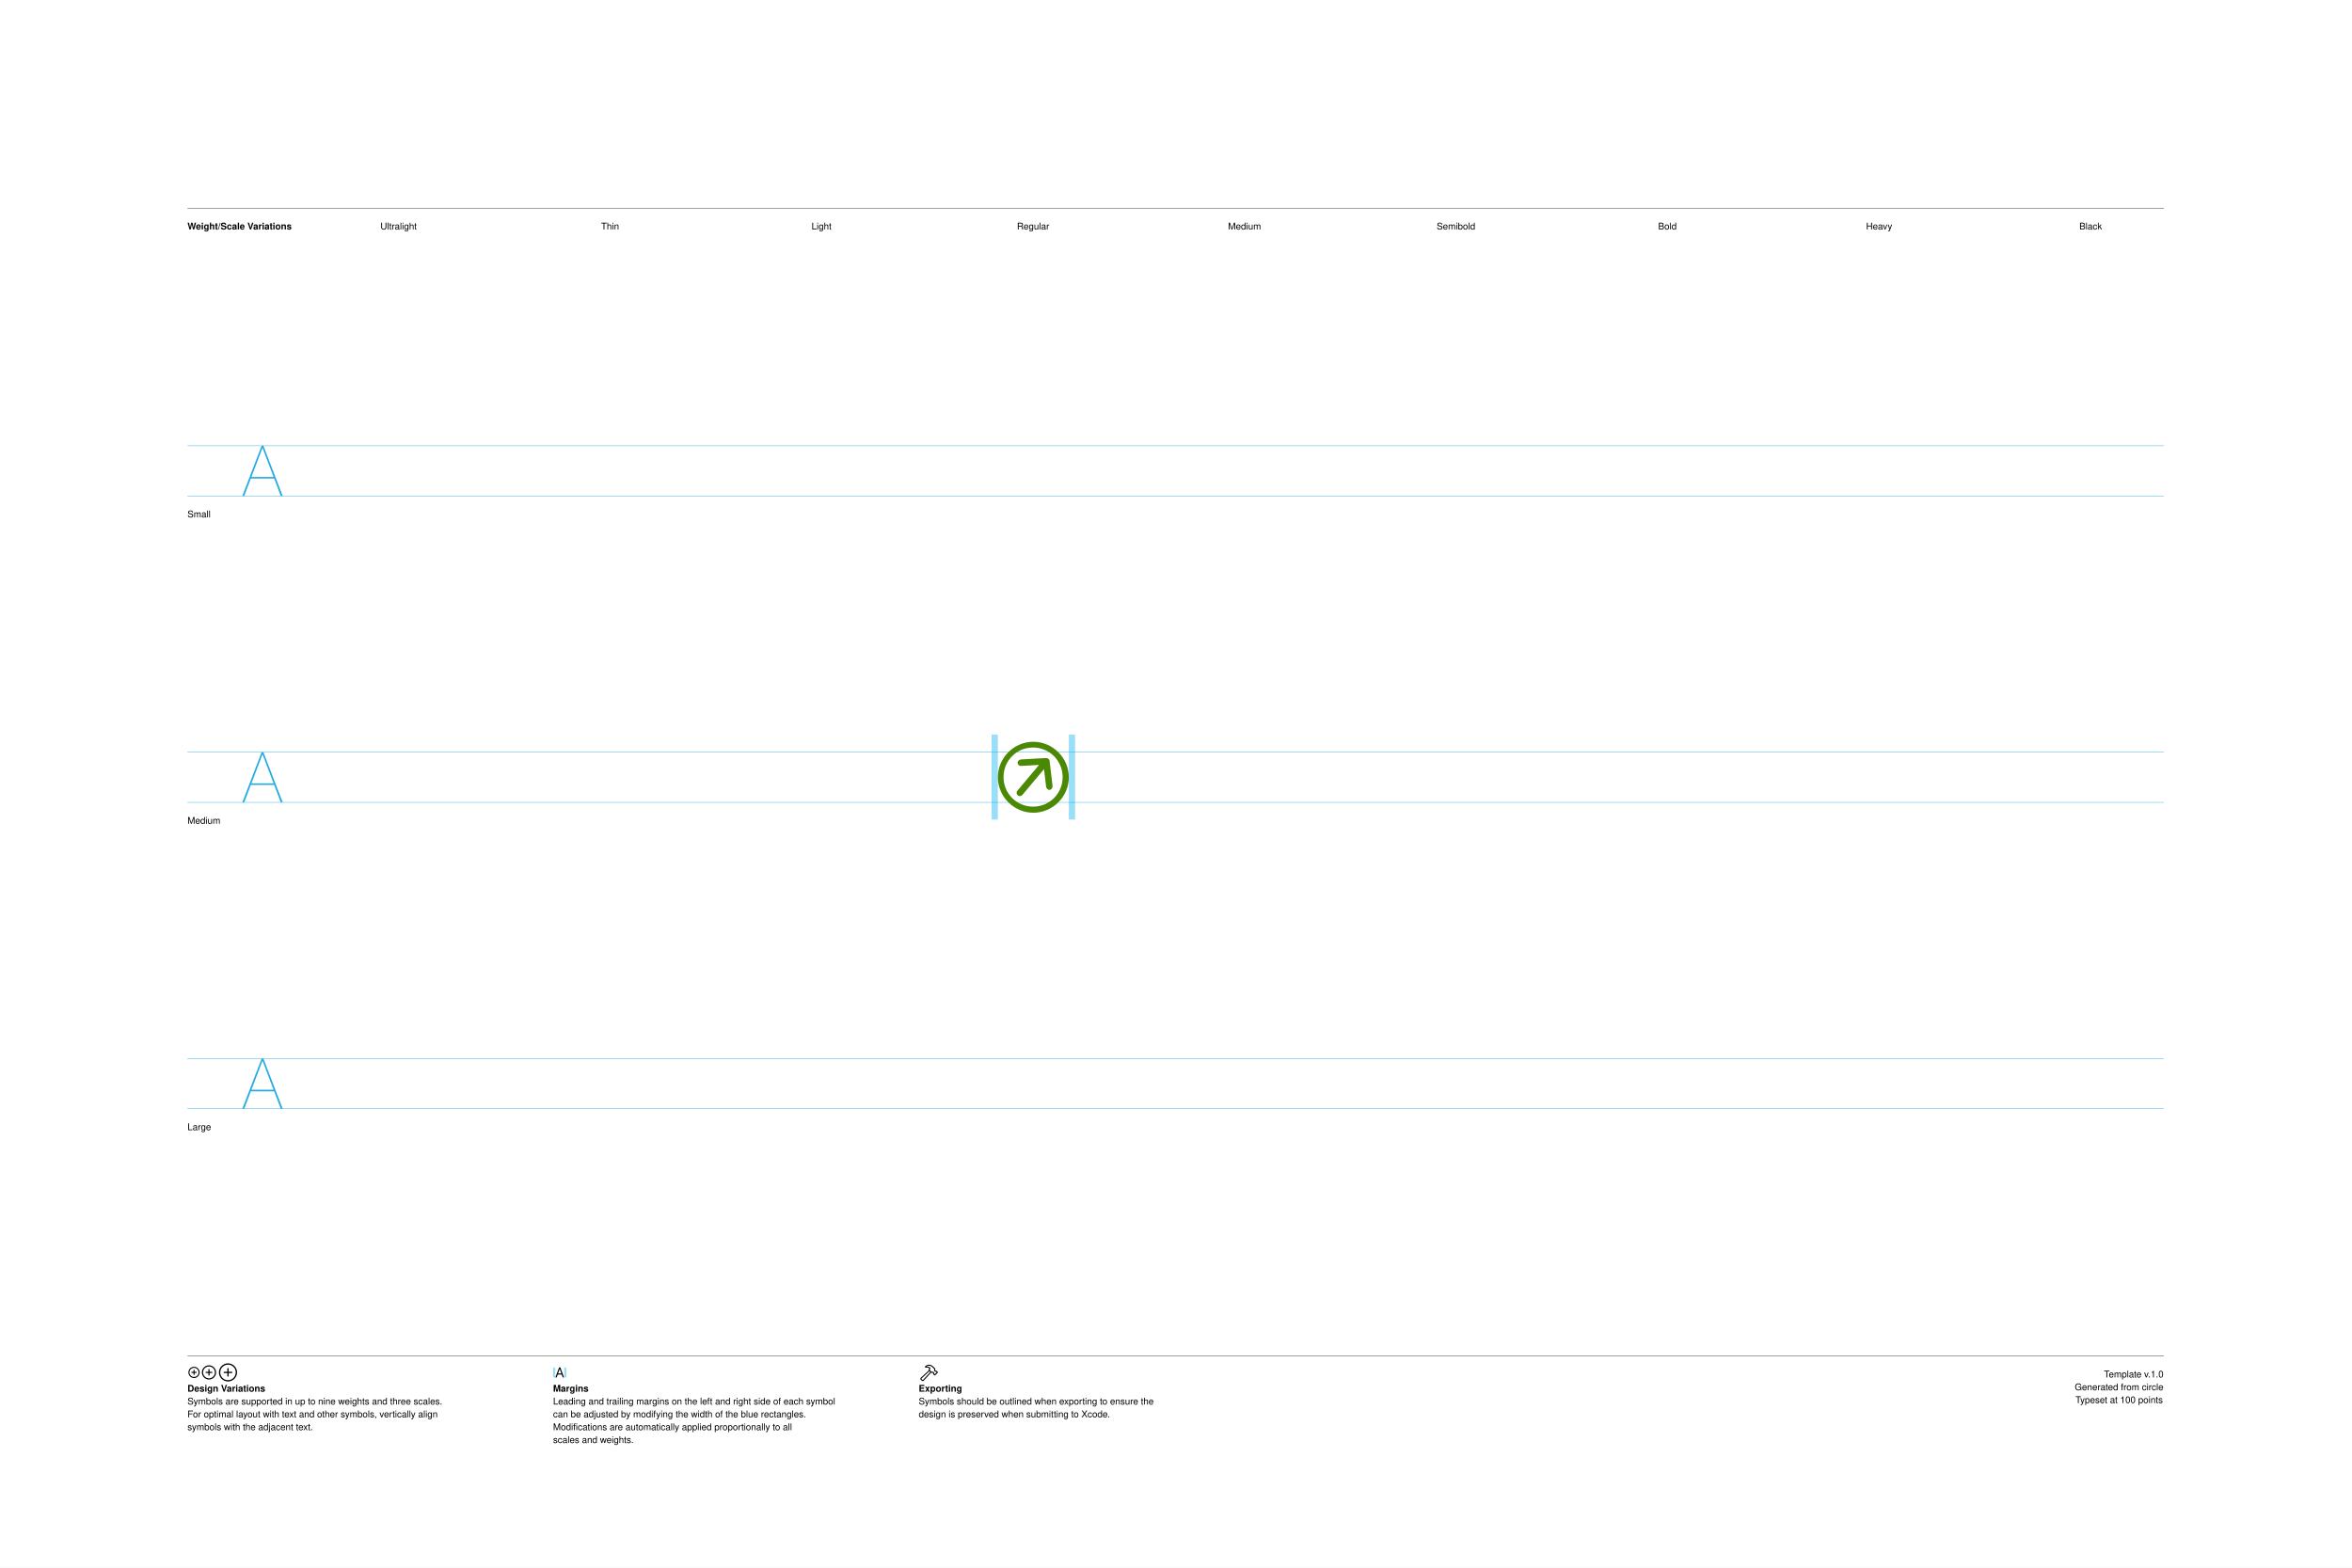
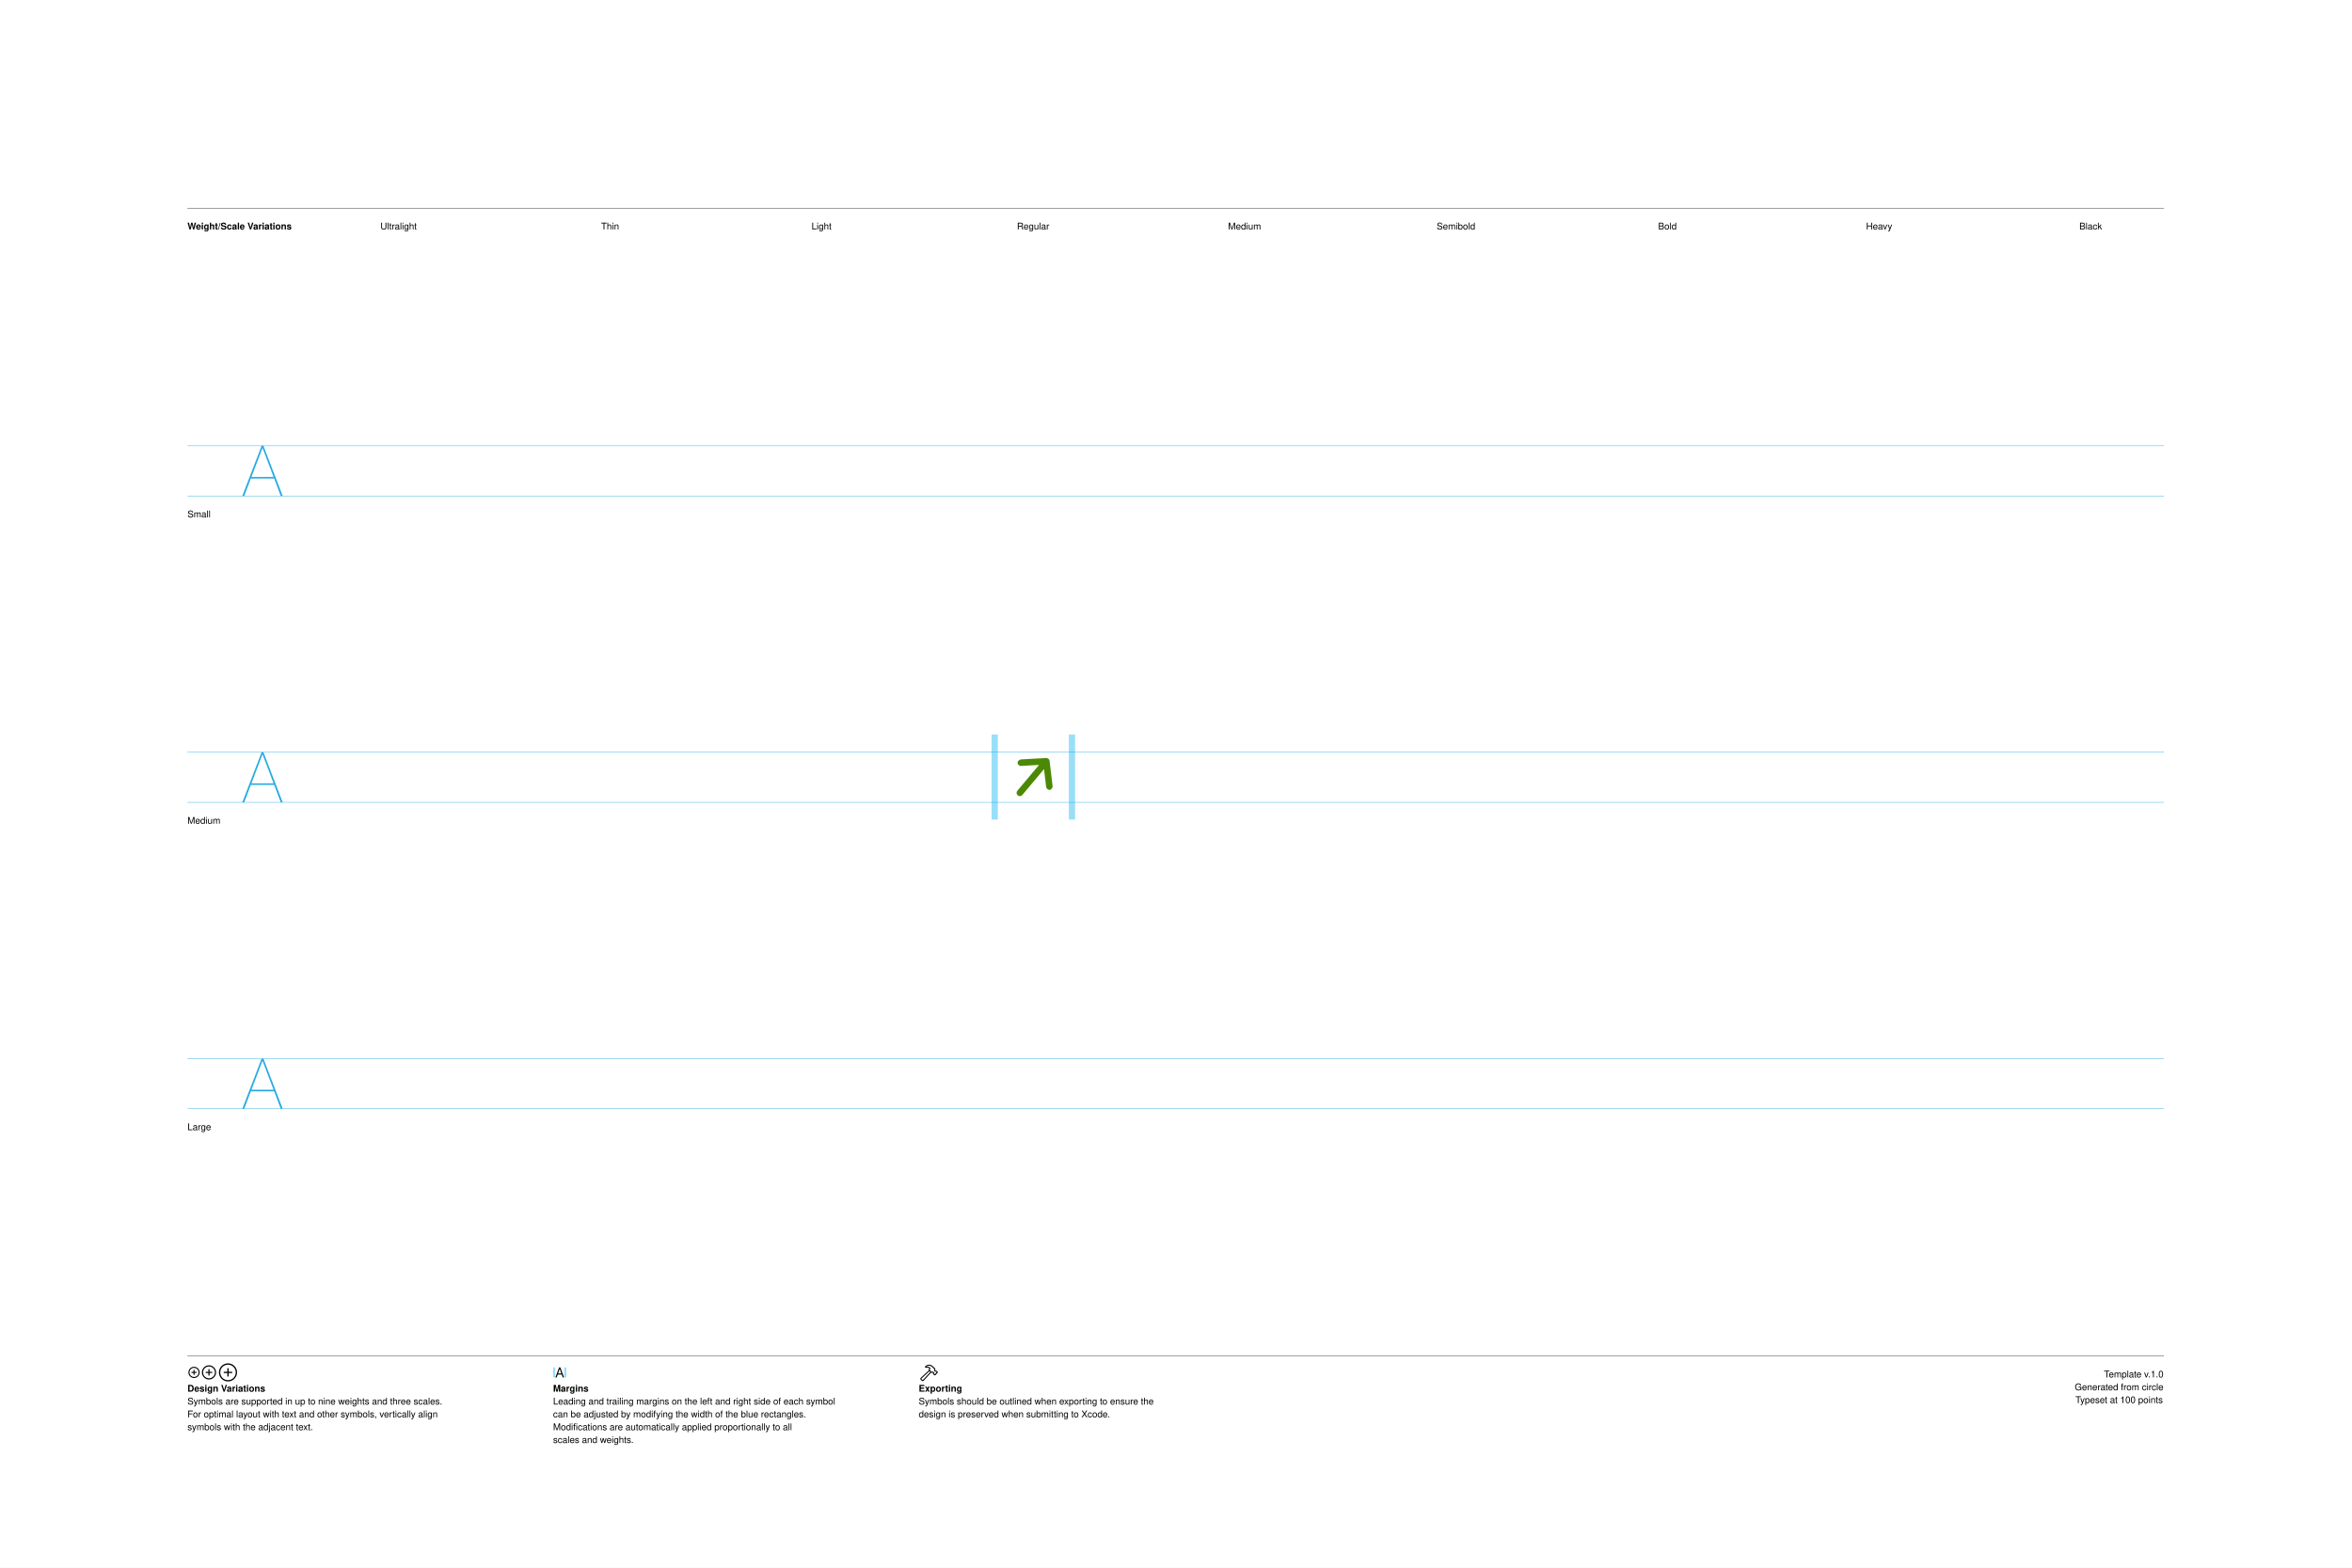
<svg xmlns="http://www.w3.org/2000/svg" width="3300px" height="2200px" viewBox="0 0 3300 2200" version="1.1">
  <g id="Page-1" stroke="none" stroke-width="1" fill="none" fill-rule="evenodd">
    <g id="filterentwicklungatlas-1">
      <g id="Notes">
        <rect id="artboard" fill="#FFFFFF" fill-rule="nonzero" x="0" y="0" width="3300" height="2200" />
        <line x1="263" y1="292" x2="3036" y2="292" id="Path" stroke="#000000" stroke-width="0.5" />
        <text id="Weight/Scale-Variations" fill="#000000" font-family="Helvetica-Bold, Helvetica" font-size="13" font-weight="bold">
          <tspan x="263" y="322">Weight/Scale Variations</tspan>
        </text>
        <text id="Ultralight" fill="#000000" font-family="Helvetica" font-size="13" font-weight="normal">
          <tspan x="533.711" y="322">Ultralight</tspan>
        </text>
        <text id="Thin" fill="#000000" font-family="Helvetica" font-size="13" font-weight="normal">
          <tspan x="843.422" y="322">Thin</tspan>
        </text>
        <text id="Light" fill="#000000" font-family="Helvetica" font-size="13" font-weight="normal">
          <tspan x="1138.63" y="322">Light</tspan>
        </text>
        <text id="Regular" fill="#000000" font-family="Helvetica" font-size="13" font-weight="normal">
          <tspan x="1426.84" y="322">Regular</tspan>
        </text>
        <text id="Medium" fill="#000000" font-family="Helvetica" font-size="13" font-weight="normal">
          <tspan x="1723.06" y="322">Medium</tspan>
        </text>
        <text id="Semibold" fill="#000000" font-family="Helvetica" font-size="13" font-weight="normal">
          <tspan x="2015.77" y="322">Semibold</tspan>
        </text>
        <text id="Bold" fill="#000000" font-family="Helvetica" font-size="13" font-weight="normal">
          <tspan x="2326.48" y="322">Bold</tspan>
        </text>
        <text id="Heavy" fill="#000000" font-family="Helvetica" font-size="13" font-weight="normal">
          <tspan x="2618.19" y="322">Heavy</tspan>
        </text>
        <text id="Black" fill="#000000" font-family="Helvetica" font-size="13" font-weight="normal">
          <tspan x="2917.4" y="322">Black</tspan>
        </text>
        <line x1="263" y1="1903" x2="3036" y2="1903" id="Path" stroke="#000000" stroke-width="0.5" />
        <g id="Group" transform="translate(264, 1918)" fill="#000000" fill-rule="nonzero">
          <path d="M8.248,15.83 C12.555,15.83 16.139,12.256 16.139,7.949 C16.139,3.643 12.545,0.068 8.238,0.068 C3.941,0.068 0.367,3.643 0.367,7.949 C0.367,12.256 3.951,15.83 8.248,15.83 Z M8.248,14.346 C4.703,14.346 1.871,11.504 1.871,7.949 C1.871,4.394 4.693,1.553 8.238,1.553 C11.793,1.553 14.635,4.394 14.645,7.949 C14.654,11.504 11.803,14.346 8.248,14.346 Z M8.229,11.572 C8.697,11.572 8.971,11.26 8.971,10.742 L8.971,8.682 L11.197,8.682 C11.695,8.682 12.037,8.428 12.037,7.959 C12.037,7.48 11.715,7.217 11.197,7.217 L8.971,7.217 L8.971,4.99 C8.971,4.473 8.697,4.15 8.229,4.15 C7.76,4.15 7.506,4.492 7.506,4.99 L7.506,7.217 L5.299,7.217 C4.781,7.217 4.449,7.48 4.449,7.959 C4.449,8.428 4.801,8.682 5.299,8.682 L7.506,8.682 L7.506,10.742 C7.506,11.24 7.76,11.572 8.229,11.572 Z" id="Shape" />
        </g>
        <g id="Group" transform="translate(282.506, 1915)" fill="#000000" fill-rule="nonzero">
          <path d="M10.709,20.91 C16.158,20.91 20.67,16.398 20.67,10.949 C20.67,5.51 16.148,0.988 10.699,0.988 C5.26,0.988 0.748,5.51 0.748,10.949 C0.748,16.398 5.27,20.91 10.709,20.91 Z M10.709,19.25 C6.1,19.25 2.418,15.559 2.418,10.949 C2.418,6.35 6.09,2.648 10.699,2.648 C15.309,2.648 19,6.35 19.01,10.949 C19.02,15.559 15.318,19.25 10.709,19.25 Z M10.69,15.588 C11.207,15.588 11.52,15.227 11.52,14.66 L11.52,11.77 L14.576,11.77 C15.123,11.77 15.504,11.486 15.504,10.969 C15.504,10.441 15.143,10.139 14.576,10.139 L11.52,10.139 L11.52,7.072 C11.52,6.496 11.207,6.144 10.69,6.144 C10.172,6.144 9.879,6.516 9.879,7.072 L9.879,10.139 L6.832,10.139 C6.266,10.139 5.895,10.441 5.895,10.969 C5.895,11.486 6.285,11.77 6.832,11.77 L9.879,11.77 L9.879,14.66 C9.879,15.207 10.172,15.588 10.69,15.588 Z" id="Shape" />
        </g>
        <g id="Group" transform="translate(306.924, 1913)" fill="#000000" fill-rule="nonzero">
          <path d="M12.971,25.674 C19.934,25.674 25.695,19.922 25.695,12.959 C25.695,5.996 19.924,0.244 12.961,0.244 C6.008,0.244 0.256,5.996 0.256,12.959 C0.256,19.922 6.018,25.674 12.971,25.674 Z M12.971,23.857 C6.936,23.857 2.082,18.994 2.082,12.959 C2.082,6.924 6.926,2.061 12.961,2.061 C19.006,2.061 23.859,6.924 23.869,12.959 C23.879,18.994 19.016,23.857 12.971,23.857 Z M12.951,18.936 C13.518,18.936 13.869,18.545 13.869,17.939 L13.869,13.867 L18.107,13.867 C18.693,13.867 19.113,13.535 19.113,12.979 C19.113,12.402 18.723,12.061 18.107,12.061 L13.869,12.061 L13.869,7.812 C13.869,7.197 13.518,6.807 12.951,6.807 C12.385,6.807 12.062,7.217 12.062,7.812 L12.062,12.061 L7.834,12.061 C7.219,12.061 6.809,12.402 6.809,12.979 C6.809,13.535 7.238,13.867 7.834,13.867 L12.062,13.867 L12.062,17.939 C12.062,18.525 12.385,18.936 12.951,18.936 Z" id="Shape" />
        </g>
        <text id="Design-Variations" fill="#000000" font-family="Helvetica-Bold, Helvetica" font-size="13" font-weight="bold">
          <tspan x="263" y="1953">Design Variations</tspan>
        </text>
        <text id="Symbols-are-supported-in-up-to-nine-weights-and-three-scales." fill="#000000" font-family="Helvetica" font-size="13" font-weight="normal">
          <tspan x="263" y="1971">Symbols are supported in up to nine weights and three scales.</tspan>
        </text>
        <text id="For-optimal-layout-with-text-and-other-symbols,-vertically-align" fill="#000000" font-family="Helvetica" font-size="13" font-weight="normal">
          <tspan x="263" y="1989">For optimal layout with text and other symbols, vertically align</tspan>
        </text>
        <text id="symbols-with-the-adjacent-text." fill="#000000" font-family="Helvetica" font-size="13" font-weight="normal">
          <tspan x="263" y="2007">symbols with the adjacent text.</tspan>
        </text>
        <rect id="Rectangle" fill="#00AEEF" fill-rule="nonzero" opacity="0.4" x="776" y="1919" width="3" height="14" />
        <g id="Group" transform="translate(779, 1918)" fill="#000000" fill-rule="nonzero">
          <path d="M10.527,15 L12.373,15 L7.178,0.908 L5.439,0.908 L0.244,15 L2.09,15 L3.506,10.967 L9.111,10.967 L10.527,15 Z M6.279,3.047 L6.338,3.047 L8.594,9.473 L4.023,9.473 L6.279,3.047 Z" id="Shape" />
        </g>
        <rect id="Rectangle" fill="#00AEEF" fill-rule="nonzero" opacity="0.4" x="791.617" y="1919" width="3" height="14" />
        <text id="Margins" fill="#000000" font-family="Helvetica-Bold, Helvetica" font-size="13" font-weight="bold">
          <tspan x="776" y="1953">Margins</tspan>
        </text>
        <text id="Leading-and-trailing-margins-on-the-left-and-right-side-of-each-symbol" fill="#000000" font-family="Helvetica" font-size="13" font-weight="normal">
          <tspan x="776" y="1971">Leading and trailing margins on the left and right side of each symbol</tspan>
        </text>
        <text id="can-be-adjusted-by-modifying-the-width-of-the-blue-rectangles." fill="#000000" font-family="Helvetica" font-size="13" font-weight="normal">
          <tspan x="776" y="1989">can be adjusted by modifying the width of the blue rectangles.</tspan>
        </text>
        <text id="Modifications-are-automatically-applied-proportionally-to-all" fill="#000000" font-family="Helvetica" font-size="13" font-weight="normal">
          <tspan x="776" y="2007">Modifications are automatically applied proportionally to all</tspan>
        </text>
        <text id="scales-and-weights." fill="#000000" font-family="Helvetica" font-size="13" font-weight="normal">
          <tspan x="776" y="2025">scales and weights.</tspan>
        </text>
        <g id="Group" transform="translate(1291, 1915)" fill="#000000" fill-rule="nonzero">
          <path d="M0.832,21.115 L2.375,22.658 C3.225,23.488 4.191,23.42 5.061,22.463 L15.275,11.34 C15.705,11.633 16.096,11.623 16.564,11.525 L17.609,11.311 L18.303,12.004 L18.254,12.521 C18.186,13.049 18.352,13.469 18.85,13.967 L19.66,14.777 C20.168,15.285 20.822,15.314 21.301,14.836 L24.553,11.584 C25.031,11.105 25.012,10.451 24.504,9.943 L23.684,9.123 C23.186,8.625 22.775,8.449 22.238,8.527 L21.711,8.586 L21.057,7.922 L21.34,6.779 C21.486,6.213 21.34,5.744 20.715,5.139 L18.303,2.746 C14.758,-0.779 10.227,-0.672 7.111,2.463 C6.691,2.893 6.643,3.478 6.916,3.908 C7.15,4.279 7.629,4.504 8.273,4.338 C9.787,3.957 11.301,4.074 12.785,5.08 L12.16,6.662 C11.926,7.248 11.945,7.727 12.18,8.166 L1.018,18.439 C0.08,19.309 -0.027,20.256 0.832,21.115 Z M8.674,2.853 C11.34,0.861 14.65,1.174 17.053,3.586 L19.68,6.193 C19.914,6.428 19.943,6.613 19.885,6.906 L19.504,8.469 L21.076,10.041 L22.043,9.953 C22.326,9.924 22.414,9.943 22.639,10.168 L23.264,10.793 L20.51,13.537 L19.885,12.922 C19.66,12.697 19.641,12.6 19.67,12.316 L19.758,11.359 L18.195,9.797 L16.574,10.109 C16.291,10.168 16.145,10.168 15.91,9.924 L13.732,7.746 C13.508,7.512 13.479,7.375 13.605,7.053 L14.553,4.777 C12.951,3.244 10.842,2.394 8.801,3.049 C8.713,3.078 8.645,3.059 8.615,3.019 C8.586,2.971 8.586,2.922 8.674,2.853 Z M2.102,20.412 C1.613,19.914 1.789,19.611 2.121,19.309 L13.078,9.191 L14.309,10.422 L4.152,21.35 C3.85,21.682 3.469,21.779 3.068,21.379 L2.102,20.412 Z" id="Shape" />
        </g>
        <text id="Exporting" fill="#000000" font-family="Helvetica-Bold, Helvetica" font-size="13" font-weight="bold">
          <tspan x="1289" y="1953">Exporting</tspan>
        </text>
        <text id="Symbols-should-be-outlined-when-exporting-to-ensure-the" fill="#000000" font-family="Helvetica" font-size="13" font-weight="normal">
          <tspan x="1289" y="1971">Symbols should be outlined when exporting to ensure the</tspan>
        </text>
        <text id="design-is-preserved-when-submitting-to-Xcode." fill="#000000" font-family="Helvetica" font-size="13" font-weight="normal">
          <tspan x="1289" y="1989">design is preserved when submitting to Xcode.</tspan>
        </text>
        <text id="template-version" fill="#000000" font-family="Helvetica" font-size="13" font-weight="normal">
          <tspan x="2952" y="1933">Template v.1.0</tspan>
        </text>
        <text id="Generated-from-circle" fill="#000000" font-family="Helvetica" font-size="13" font-weight="normal">
          <tspan x="2911" y="1951">Generated from circle</tspan>
        </text>
        <text id="Typeset-at-100-points" fill="#000000" font-family="Helvetica" font-size="13" font-weight="normal">
          <tspan x="2912" y="1969">Typeset at 100 points</tspan>
        </text>
        <text id="Small" fill="#000000" font-family="Helvetica" font-size="13" font-weight="normal">
          <tspan x="263" y="726">Small</tspan>
        </text>
        <text id="Medium" fill="#000000" font-family="Helvetica" font-size="13" font-weight="normal">
          <tspan x="263" y="1156">Medium</tspan>
        </text>
        <text id="Large" fill="#000000" font-family="Helvetica" font-size="13" font-weight="normal">
          <tspan x="263" y="1586">Large</tspan>
        </text>
      </g>
      <g id="Guides" transform="translate(263, 625)">
        <g id="H-reference" transform="translate(76, 0)" fill="#27AAE1" fill-rule="nonzero">
          <path d="M54.932,71 L57.666,71 L30.566,0.541 L28.076,0.541 L0.977,71 L3.662,71 L12.94,46.537 L45.703,46.537 L54.932,71 Z M29.199,3.91 L29.443,3.91 L44.824,44.291 L13.818,44.291 L29.199,3.91 Z" id="Shape" />
        </g>
        <line x1="0" y1="71" x2="2773" y2="71" id="Baseline-S" stroke="#27AAE1" stroke-width="0.577" />
        <line x1="0" y1="0.541" x2="2773" y2="0.541" id="Capline-S" stroke="#27AAE1" stroke-width="0.577" />
        <g id="H-reference" transform="translate(76, 430)" fill="#27AAE1" fill-rule="nonzero">
          <path d="M54.932,71 L57.666,71 L30.566,0.541 L28.076,0.541 L0.977,71 L3.662,71 L12.94,46.537 L45.703,46.537 L54.932,71 Z M29.199,3.91 L29.443,3.91 L44.824,44.291 L13.818,44.291 L29.199,3.91 Z" id="Shape" />
        </g>
        <line x1="0" y1="501" x2="2773" y2="501" id="Baseline-M" stroke="#27AAE1" stroke-width="0.577" />
        <line x1="0" y1="430.54" x2="2773" y2="430.54" id="Capline-M" stroke="#27AAE1" stroke-width="0.577" />
        <g id="H-reference" transform="translate(76, 860)" fill="#27AAE1" fill-rule="nonzero">
          <path d="M54.932,71 L57.666,71 L30.566,0.541 L28.076,0.541 L0.977,71 L3.662,71 L12.94,46.537 L45.703,46.537 L54.932,71 Z M29.199,3.91 L29.443,3.91 L44.824,44.291 L13.818,44.291 L29.199,3.91 Z" id="Shape" />
        </g>
        <line x1="0" y1="931" x2="2773" y2="931" id="Baseline-L" stroke="#27AAE1" stroke-width="0.577" />
        <line x1="0" y1="860.54" x2="2773" y2="860.54" id="Capline-L" stroke="#27AAE1" stroke-width="0.577" />
        <rect id="left-margin" fill="#00AEEF" fill-rule="nonzero" opacity="0.4" x="1128.3" y="405.79" width="8.74" height="119.336" />
        <rect id="right-margin" fill="#00AEEF" fill-rule="nonzero" opacity="0.4" x="1236.65" y="405.79" width="8.74" height="119.336" />
      </g>
      <g id="Symbols" transform="translate(1399, 1040)">
        <g id="Regular-M" transform="translate(0.3, 0)" fill="#4B8904" fill-rule="nonzero">
-           <path d="M50.545,100.551 C77.791,100.551 100.35,77.992 100.35,50.746 C100.35,23.549 77.742,0.941 50.496,0.941 C23.299,0.941 0.74,23.549 0.74,50.746 C0.74,77.992 23.348,100.551 50.545,100.551 Z M50.155,92.008 C27.108,92.008 8.7,73.551 8.7,50.504 C8.7,27.506 27.059,9 50.106,9 C73.153,9 91.61,27.506 91.659,50.504 C91.708,73.551 73.202,92.008 50.155,92.008 Z" id="Shape" />
          <path d="M51.439,21.04 C49.616,22.736 49.675,26.014 51.482,27.714 L68.62,45.917 L21.267,45.917 C18.742,45.917 16.7,47.966 16.7,50.494 C16.7,53.022 18.742,55.068 21.267,55.068 L68.62,55.068 L51.482,73.271 C49.926,74.837 49.639,78.233 51.439,79.944 C53.238,81.656 56.519,81.11 58.099,79.563 L82.461,53.639 C83.296,52.751 83.704,51.711 83.7,50.494 C83.657,49.403 83.21,48.143 82.461,47.35 L58.103,21.421 C57.15,20.565 55.7,20 54.289,20 C53.246,20 52.223,20.31 51.439,21.04 Z" id="Arrow" transform="translate(50.2, 50.5) rotate(-50) translate(-50.2, -50.5) " />
        </g>
      </g>
    </g>
  </g>
</svg>
